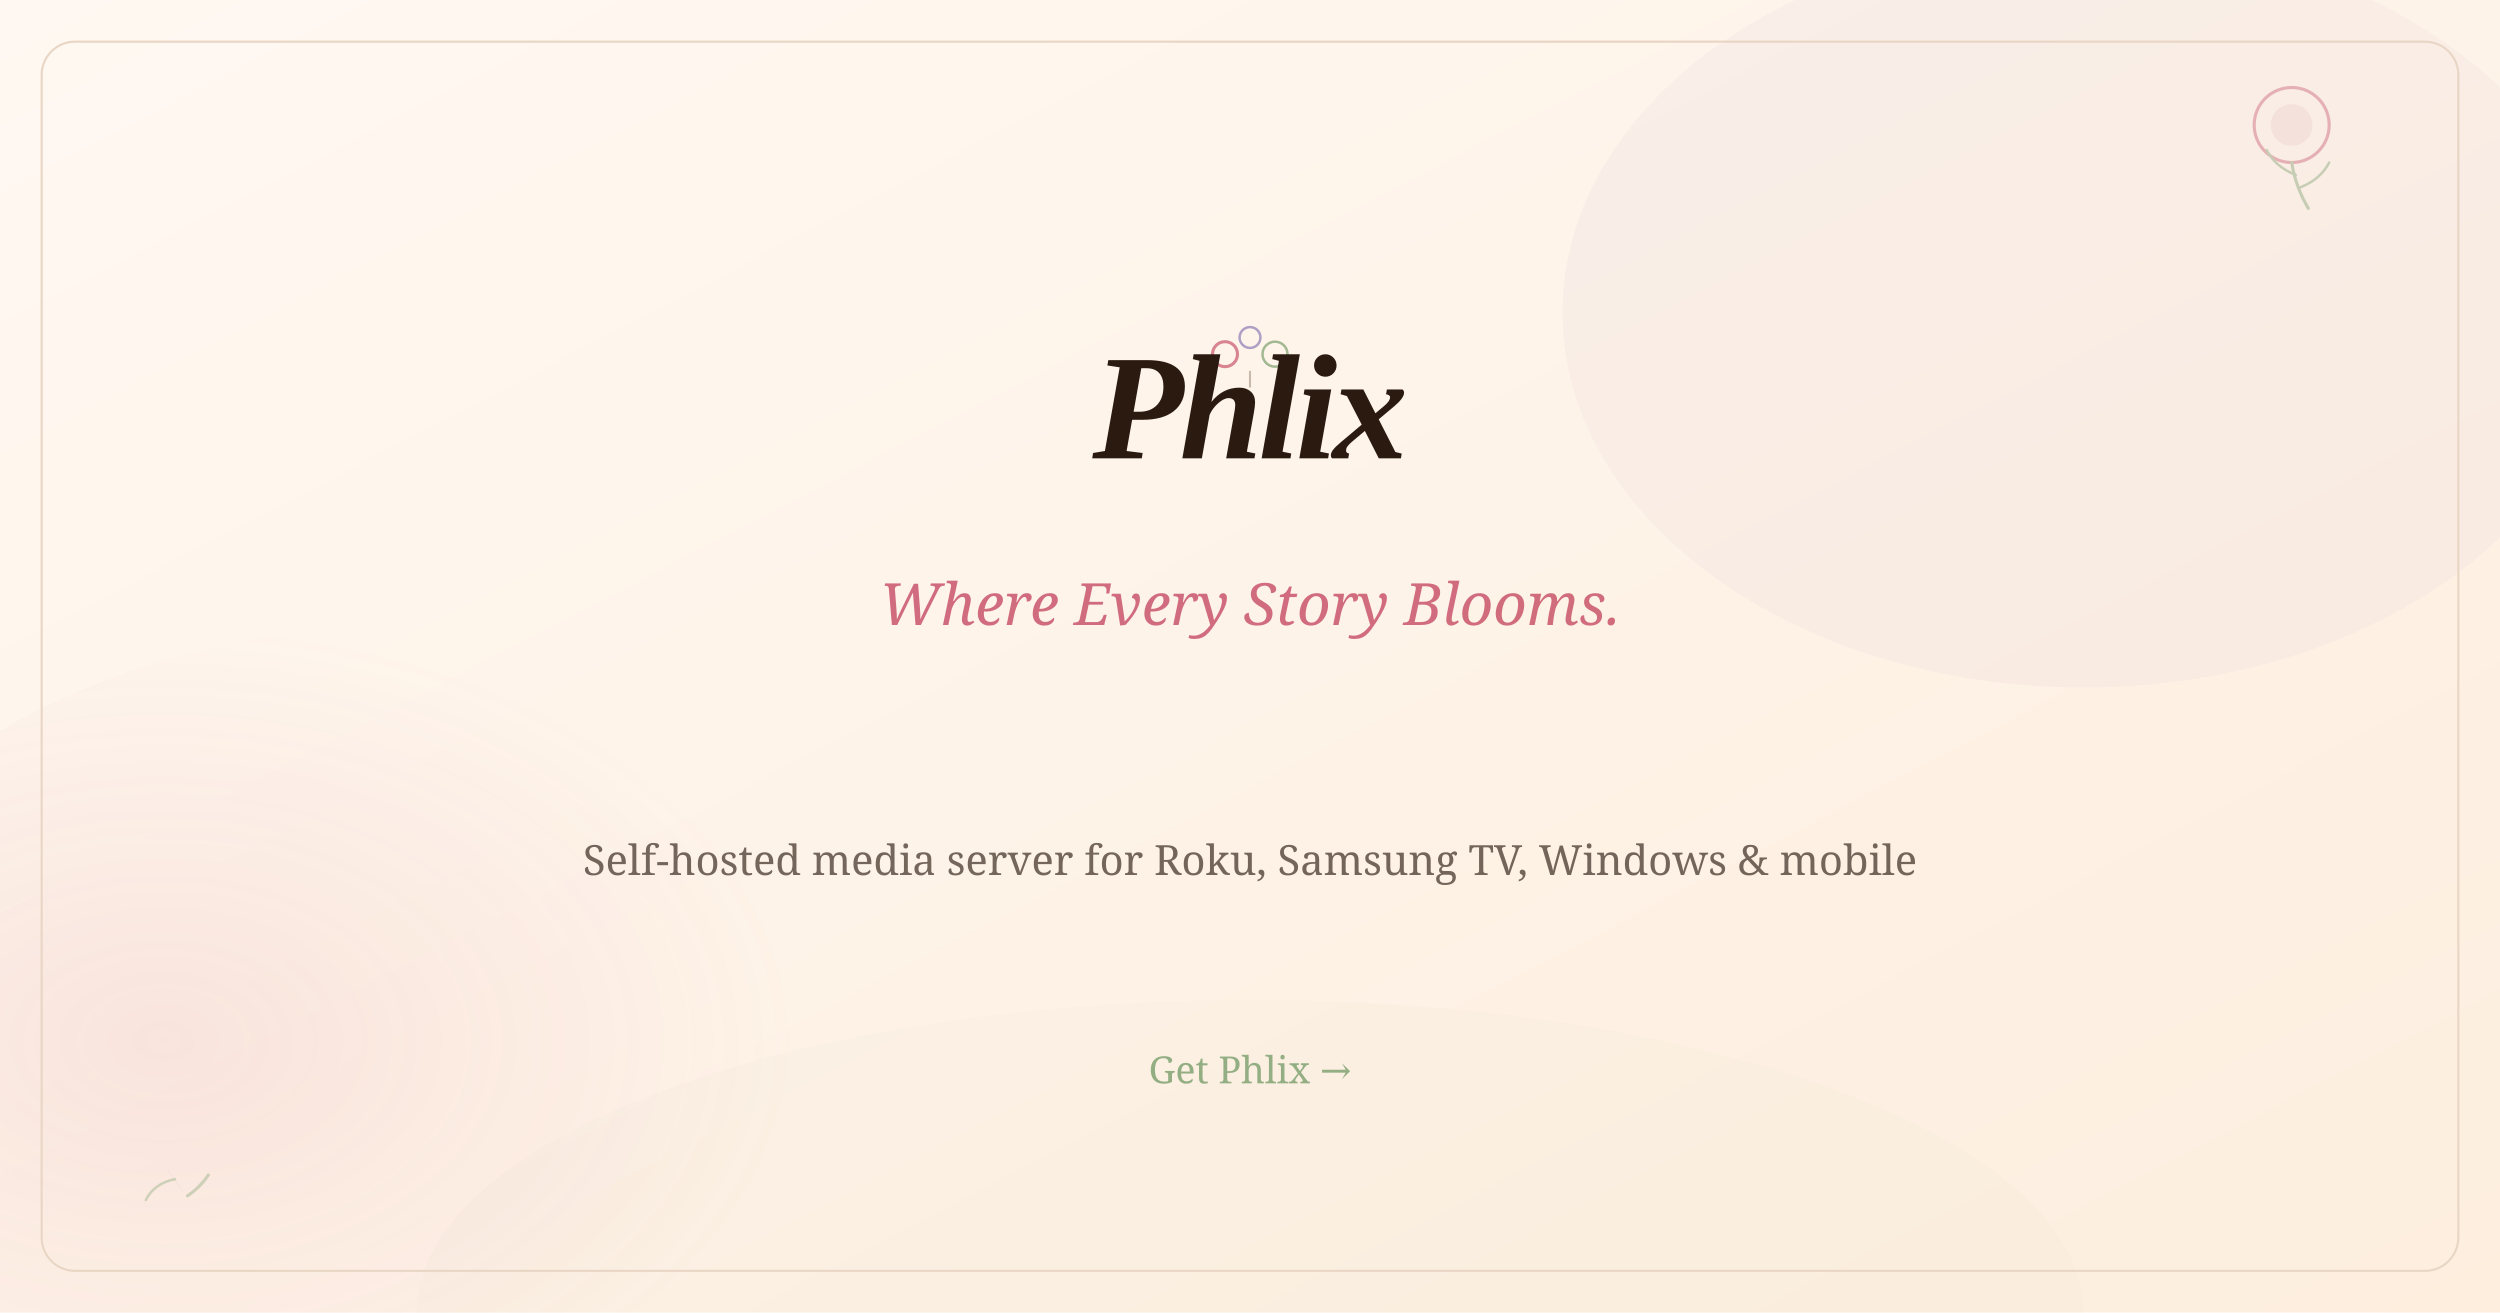
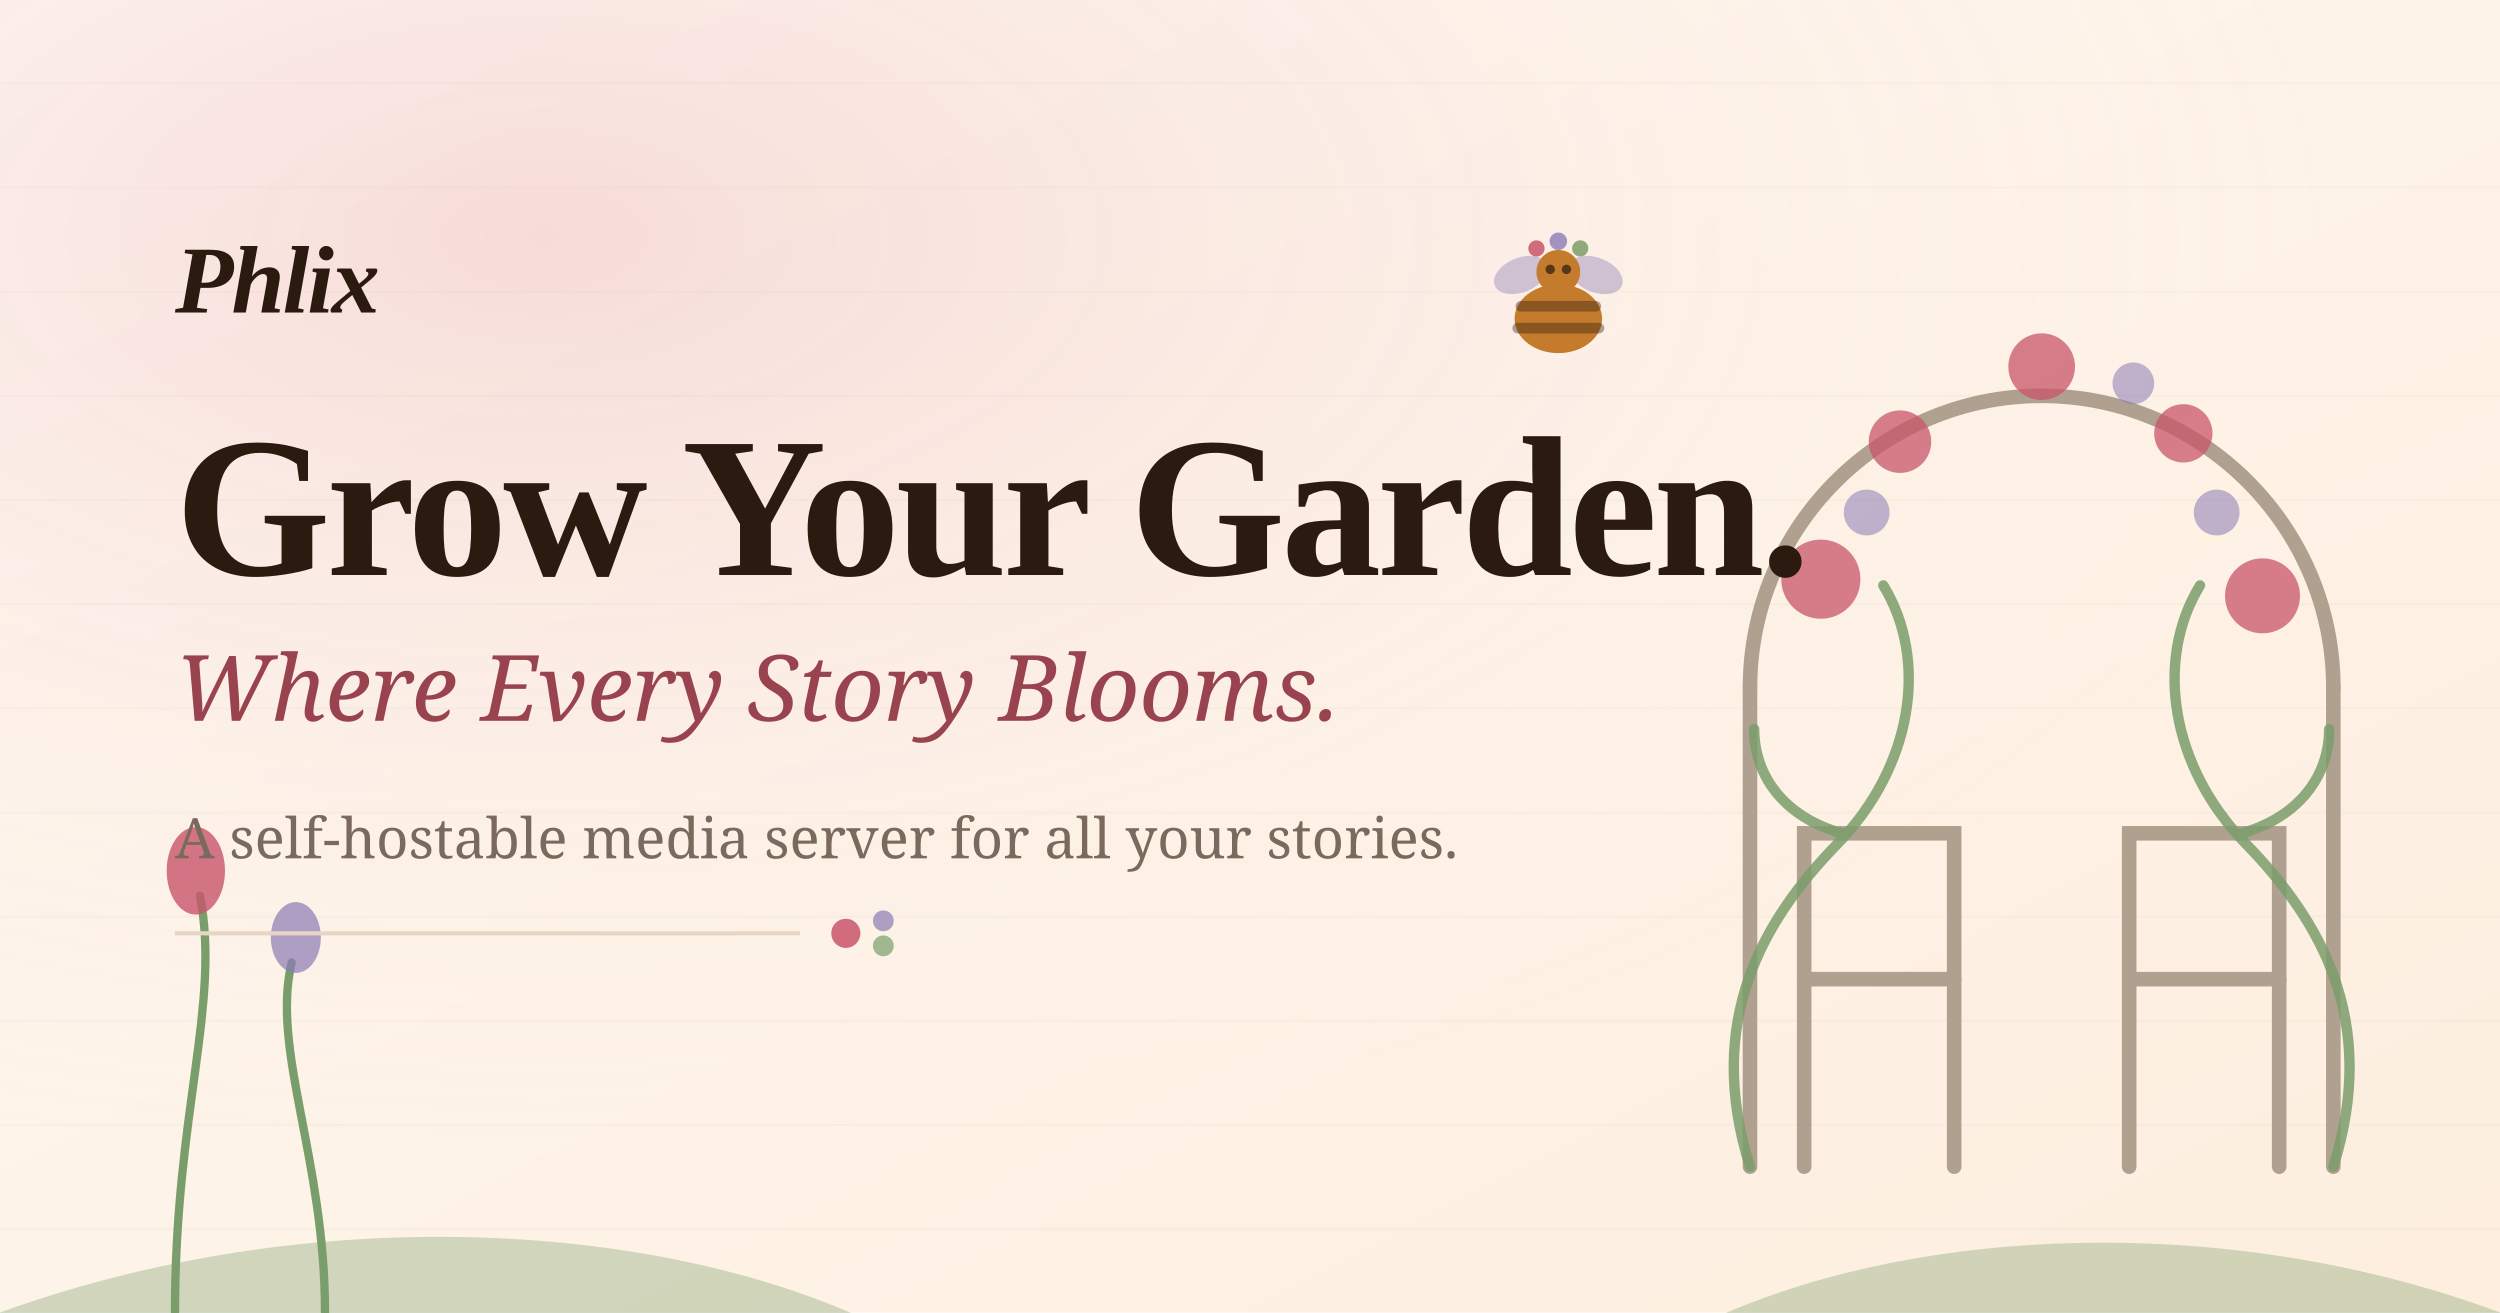
- <svg xmlns="http://www.w3.org/2000/svg" viewBox="0 0 1200 630" role="img" aria-label="Phlix social sharing image">
+ <svg xmlns="http://www.w3.org/2000/svg" viewBox="0 0 1200 630" width="1200" height="630" role="img" aria-label="Phlix — Grow Your Garden. Where Every Story Blooms.">
  <defs>
-     <linearGradient id="bg-grad" x1="0%" y1="0%" x2="100%" y2="100%">
-       <stop offset="0%" stop-color="#FFF8F2" />
-       <stop offset="100%" stop-color="#FDEEDE" />
+     <linearGradient id="ground" x1="0" y1="0" x2="1" y2="1">
+       <stop offset="0" stop-color="#FFF8F2" />
+       <stop offset="1" stop-color="#FDEEDE" />
    </linearGradient>
-     <linearGradient id="hero-grad" x1="0%" y1="0%" x2="100%" y2="100%">
-       <stop offset="0%" stop-color="rgba(200,85,106,0.15)" />
-       <stop offset="100%" stop-color="rgba(139,122,181,0.10)" />
-     </linearGradient>
-     <radialGradient id="rose-glow" cx="30%" cy="50%" r="50%">
-       <stop offset="0%" stop-color="rgba(200,85,106,0.20)" />
-       <stop offset="100%" stop-color="rgba(200,85,106,0)" />
+     <radialGradient id="morning" cx="0.22" cy="0.18" r="0.75">
+       <stop offset="0" stop-color="#C8556A" stop-opacity="0.16" />
+       <stop offset="1" stop-color="#FFF8F2" stop-opacity="0" />
    </radialGradient>
  </defs>
-   <rect width="1200" height="630" fill="url(#bg-grad)" />
-   <ellipse cx="200" cy="500" rx="300" ry="200" fill="url(#rose-glow)" opacity="0.5" />
-   <ellipse cx="1000" cy="150" rx="250" ry="180" fill="rgba(139,122,181,0.08)" opacity="0.6" />
-   <ellipse cx="600" cy="630" rx="400" ry="150" fill="rgba(122,158,107,0.06)" opacity="0.4" />
-   <rect x="20" y="20" width="1160" height="590" rx="16" fill="none" stroke="#E8D5C4" stroke-width="1" />
-   <g transform="translate(1100, 60)" opacity="0.4">
-     <circle cx="0" cy="0" r="18" fill="none" stroke="#C8556A" stroke-width="1.5" />
-     <circle cx="0" cy="0" r="10" fill="rgba(200,85,106,0.2)" />
-     <path d="M0 18 Q2 30 8 40" stroke="#7A9E6B" stroke-width="1.5" fill="none" stroke-linecap="round" />
-     <path d="M2 24 Q-8 20 -12 12" stroke="#7A9E6B" stroke-width="1.2" fill="none" stroke-linecap="round" />
-     <path d="M4 30 Q14 26 18 18" stroke="#7A9E6B" stroke-width="1.2" fill="none" stroke-linecap="round" />
+   <rect width="1200" height="630" fill="url(#ground)" />
+   <rect width="1200" height="630" fill="url(#morning)" />
+   <g stroke="#B0A090" stroke-width="1" opacity="0.07">
+     <path d="M0 40h1200M0 90h1200M0 140h1200M0 190h1200M0 240h1200M0 290h1200M0 340h1200M0 390h1200M0 440h1200M0 490h1200M0 540h1200M0 590h1200" />
  </g>
-   <g transform="translate(80, 560)" opacity="0.35">
-     <path d="M0 0 Q4 8 10 14 Q6 10 0 0" fill="#8B7AB5" opacity="0.4" />
-     <path d="M10 14 Q16 10 20 4" stroke="#7A9E6B" stroke-width="1.5" fill="none" stroke-linecap="round" />
-     <path d="M4 6 Q-6 8 -10 16" stroke="#7A9E6B" stroke-width="1.2" fill="none" stroke-linecap="round" />
+   <g fill="none" stroke="#B0A090" stroke-width="7" stroke-linecap="round">
+     <path d="M840 560V330M1120 560V330" />
+     <path d="M840 330c0-77 63-140 140-140s140 63 140 140" />
+     <path d="M866 560V400h72v160M1094 560V400h-72v160" />
+     <path d="M866 470h72M1022 470h72" />
  </g>
-   <g transform="translate(600, 220)">
-     <g transform="translate(0, -50)" opacity="0.7">
-       <circle cx="-12" cy="0" r="6" fill="none" stroke="#C8556A" stroke-width="1.5" />
-       <circle cx="0" cy="-8" r="5" fill="none" stroke="#8B7AB5" stroke-width="1.2" />
-       <circle cx="12" cy="0" r="6" fill="none" stroke="#7A9E6B" stroke-width="1.2" />
-       <path d="M0 8 L0 16" stroke="#B0A090" stroke-width="1" />
-     </g>
-     <text x="0" y="0" font-family="Georgia, 'Times New Roman', serif" font-style="italic" font-weight="700" font-size="72" fill="#2A1A10" text-anchor="middle" letter-spacing="-0.03em">Phlix</text>
+   <g fill="none" stroke="#7A9E6B" stroke-width="5" stroke-linecap="round" opacity="0.85">
+     <path d="M840 560c-22-70 6-118 42-155s44-88 22-124" />
+     <path d="M1120 560c22-70-6-118-42-155s-44-88-22-124" />
+     <path d="M884 400c-28-8-42-28-42-50M1076 400c28-8 42-28 42-50" />
  </g>
-   <text x="600" y="300" font-family="Georgia, serif" font-style="italic" font-size="28" fill="#C8556A" text-anchor="middle" opacity="0.85">Where Every Story Blooms.</text>
-   <text x="600" y="420" font-family="Georgia, serif" font-size="20" fill="#2A1A10" text-anchor="middle" opacity="0.65">Self-hosted media server for Roku, Samsung TV, Windows &amp; mobile</text>
-   <text x="600" y="520" font-family="Georgia, serif" font-size="18" fill="#7A9E6B" text-anchor="middle" opacity="0.8">Get Phlix →</text>
+   <g fill="#C8556A" opacity="0.75">
+     <circle cx="874" cy="278" r="19" />
+     <circle cx="912" cy="212" r="15" />
+     <circle cx="1086" cy="286" r="18" />
+     <circle cx="1048" cy="208" r="14" />
+     <circle cx="980" cy="176" r="16" />
+   </g>
+   <g fill="#8B7AB5" opacity="0.55">
+     <circle cx="896" cy="246" r="11" />
+     <circle cx="1064" cy="246" r="11" />
+     <circle cx="1024" cy="184" r="10" />
+   </g>
+   <g fill="#7A9E6B" opacity="0.35">
+     <path d="M0 630c160-58 340-42 440 16H0Z" />
+     <path d="M1200 630c-140-52-300-40-396 12h396Z" />
+   </g>
+   <g fill="none" stroke="#7A9E6B" stroke-width="4" stroke-linecap="round">
+     <path d="M84 630c0-96 22-148 12-200M156 630c0-74-26-126-16-168" />
+   </g>
+   <ellipse cx="94" cy="418" rx="14" ry="21" fill="#C8556A" opacity="0.8" />
+   <ellipse cx="142" cy="450" rx="12" ry="17" fill="#8B7AB5" opacity="0.7" />
+   <g transform="translate(700 96) scale(1.5)">
+     <ellipse cx="20" cy="24" rx="9" ry="5.5" fill="#8B7AB5" opacity="0.4" transform="rotate(-22 20 24)" />
+     <ellipse cx="44" cy="24" rx="9" ry="5.5" fill="#8B7AB5" opacity="0.4" transform="rotate(22 44 24)" />
+     <ellipse cx="32" cy="38" rx="14" ry="11" fill="#C47B2B" />
+     <path d="M20 34h24M19 41h26" stroke="#2A1A10" stroke-width="3.4" stroke-linecap="round" opacity="0.38" />
+     <circle cx="32" cy="23" r="7" fill="#C47B2B" />
+     <circle cx="29.4" cy="22.2" r="1.5" fill="#2A1A10" opacity="0.7" />
+     <circle cx="34.6" cy="22.2" r="1.5" fill="#2A1A10" opacity="0.7" />
+     <circle cx="25" cy="15.5" r="2.6" fill="#C8556A" opacity="0.85" />
+     <circle cx="32" cy="13.2" r="2.8" fill="#8B7AB5" opacity="0.8" />
+     <circle cx="39" cy="15.5" r="2.6" fill="#7A9E6B" opacity="0.85" />
+   </g>
+   <g transform="translate(84 150)">
+     <text font-family="Georgia, 'Times New Roman', serif" font-style="italic" font-weight="700" font-size="46" fill="#2A1A10" letter-spacing="-1">
+       <tspan x="0" y="0">Phlix</tspan>
+     </text>
+     <text font-family="Georgia, 'Times New Roman', serif" font-weight="700" font-size="96" fill="#2A1A10" letter-spacing="-2">
+       <tspan x="0" y="126">Grow Your Garden.</tspan>
+     </text>
+     <text font-family="Georgia, serif" font-style="italic" font-size="44" fill="#99434F">
+       <tspan x="0" y="196">Where Every Story Blooms.</tspan>
+     </text>
+     <text font-family="Georgia, serif" font-size="27" fill="#7A6A5D">
+       <tspan x="0" y="262">A self-hostable media server for all your stories.</tspan>
+     </text>
+   </g>
+   <g transform="translate(84 448)">
+     <path d="M0 0h300" stroke="#E8D5C4" stroke-width="2" />
+     <circle cx="322" cy="0" r="7" fill="#C8556A" opacity="0.85" />
+     <circle cx="340" cy="6" r="5" fill="#7A9E6B" opacity="0.7" />
+     <circle cx="340" cy="-6" r="5" fill="#8B7AB5" opacity="0.7" />
+   </g>
</svg>
